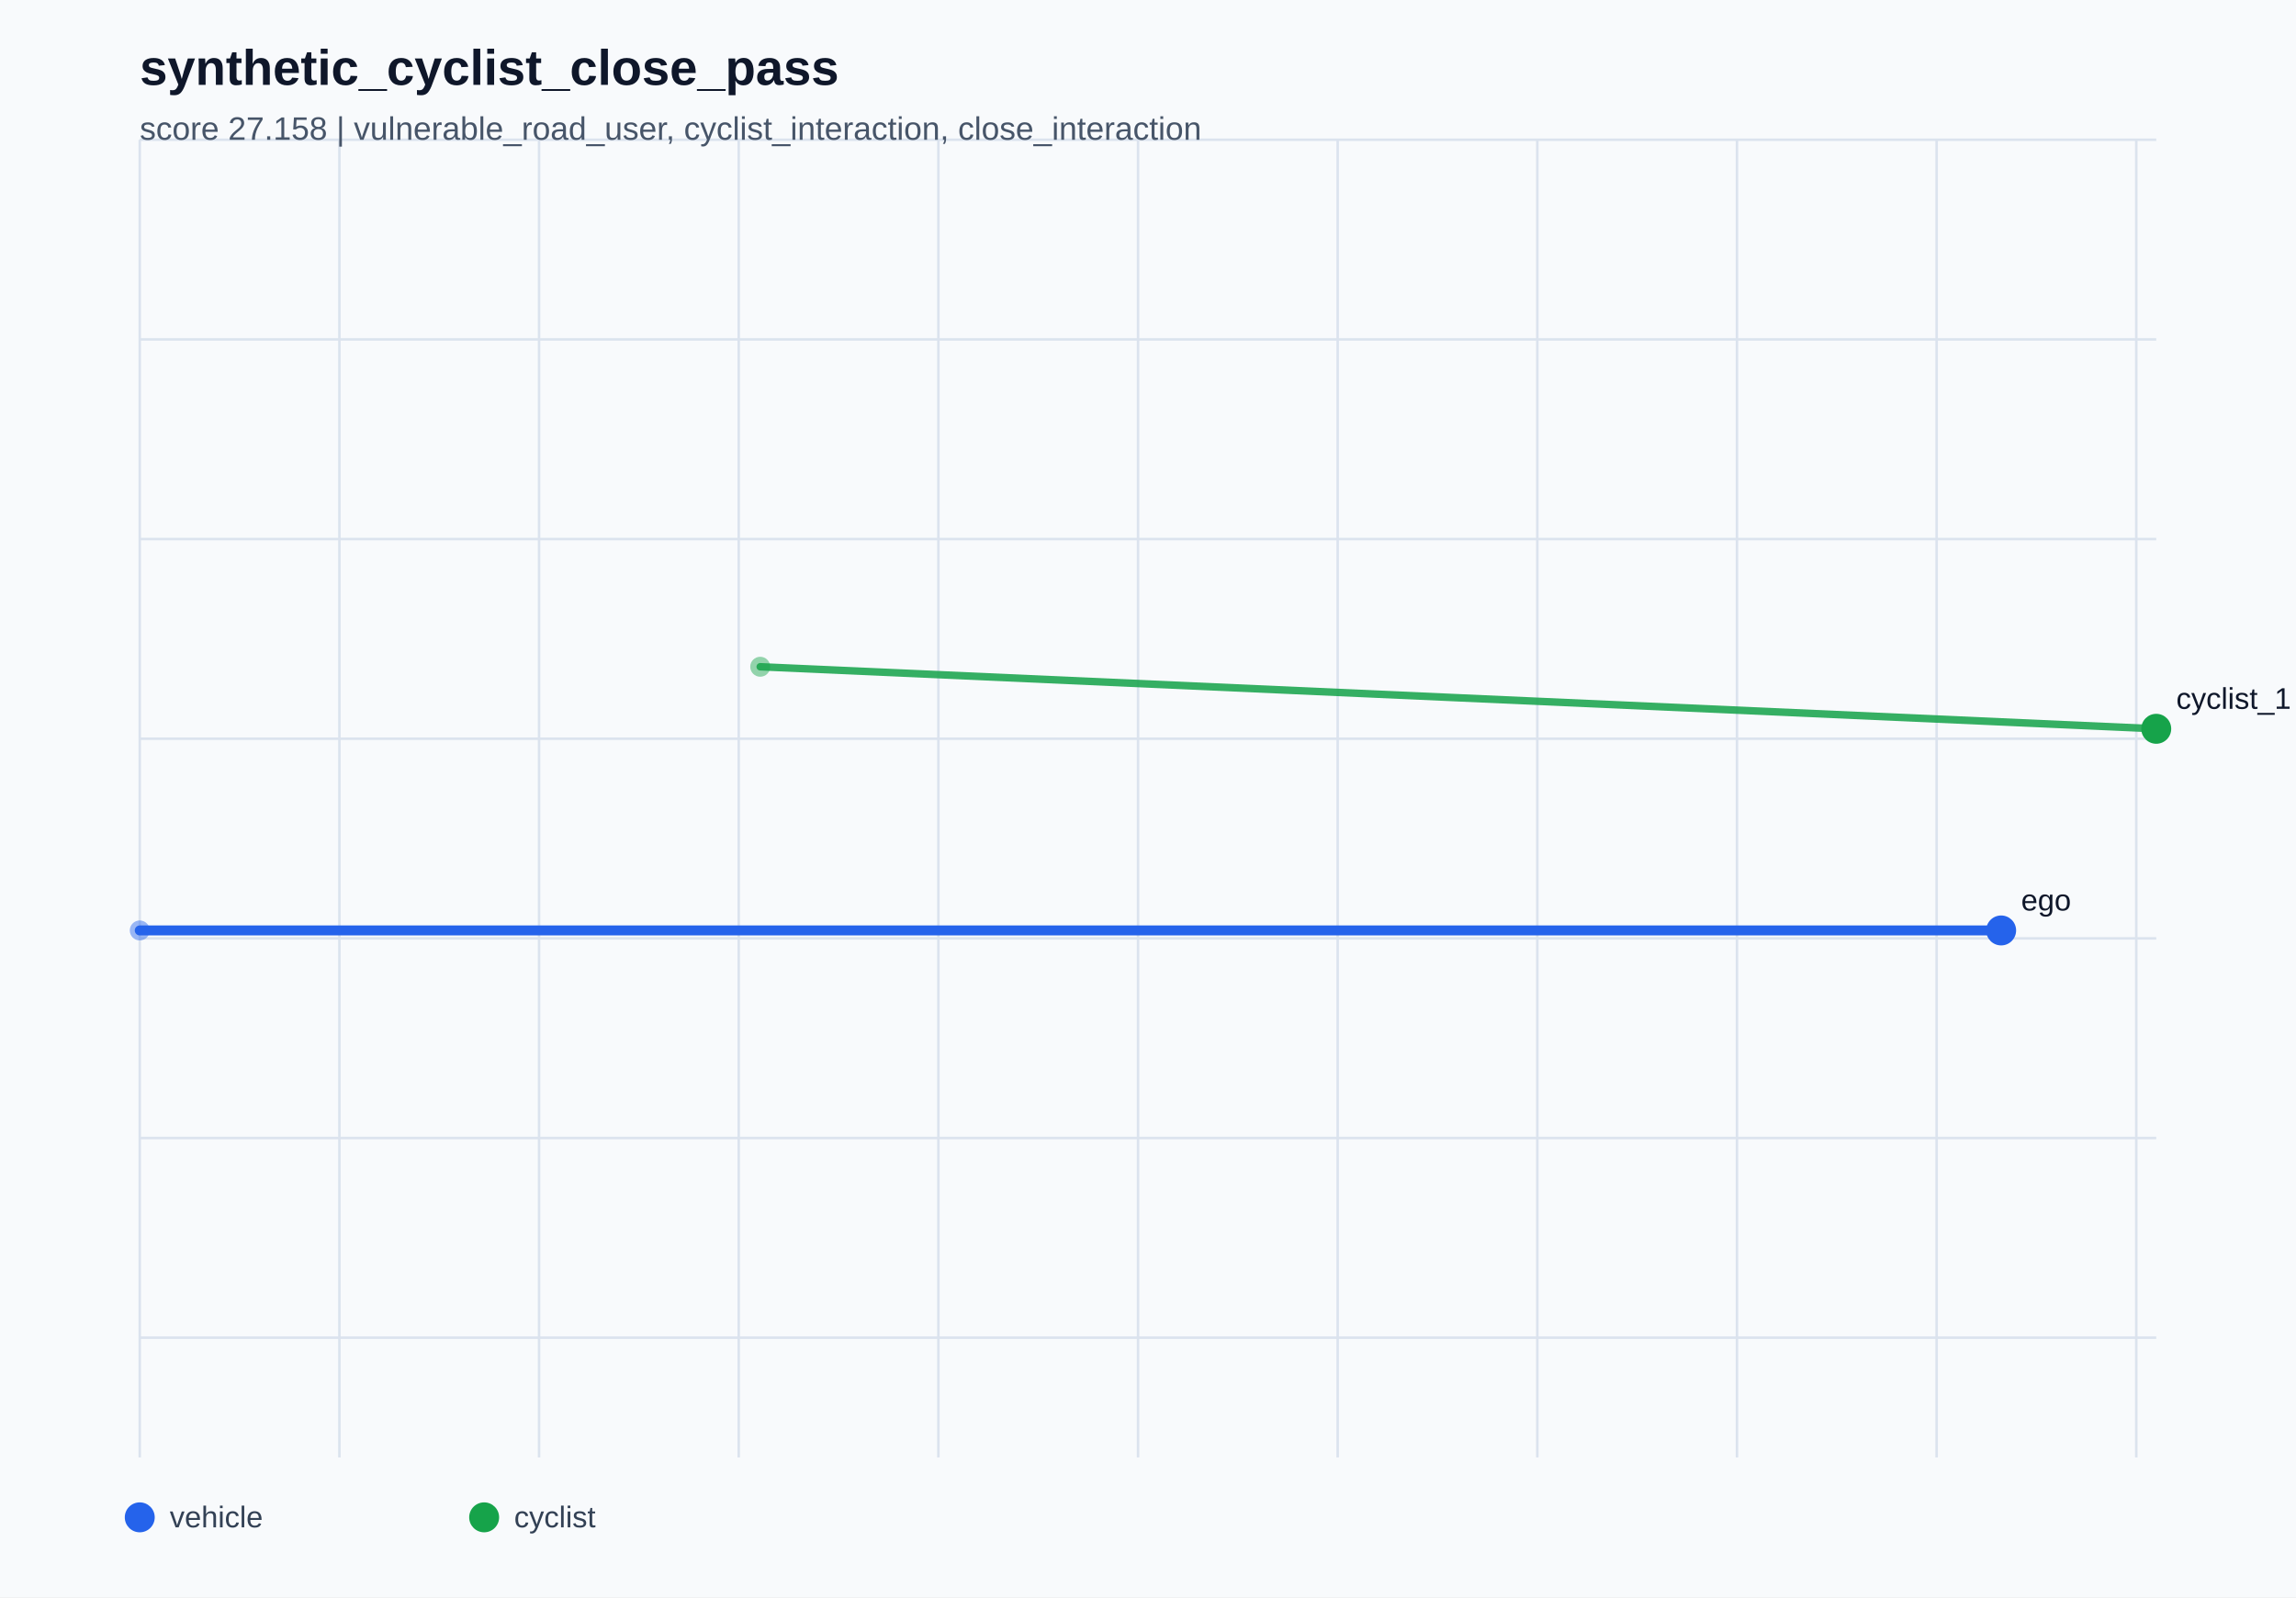
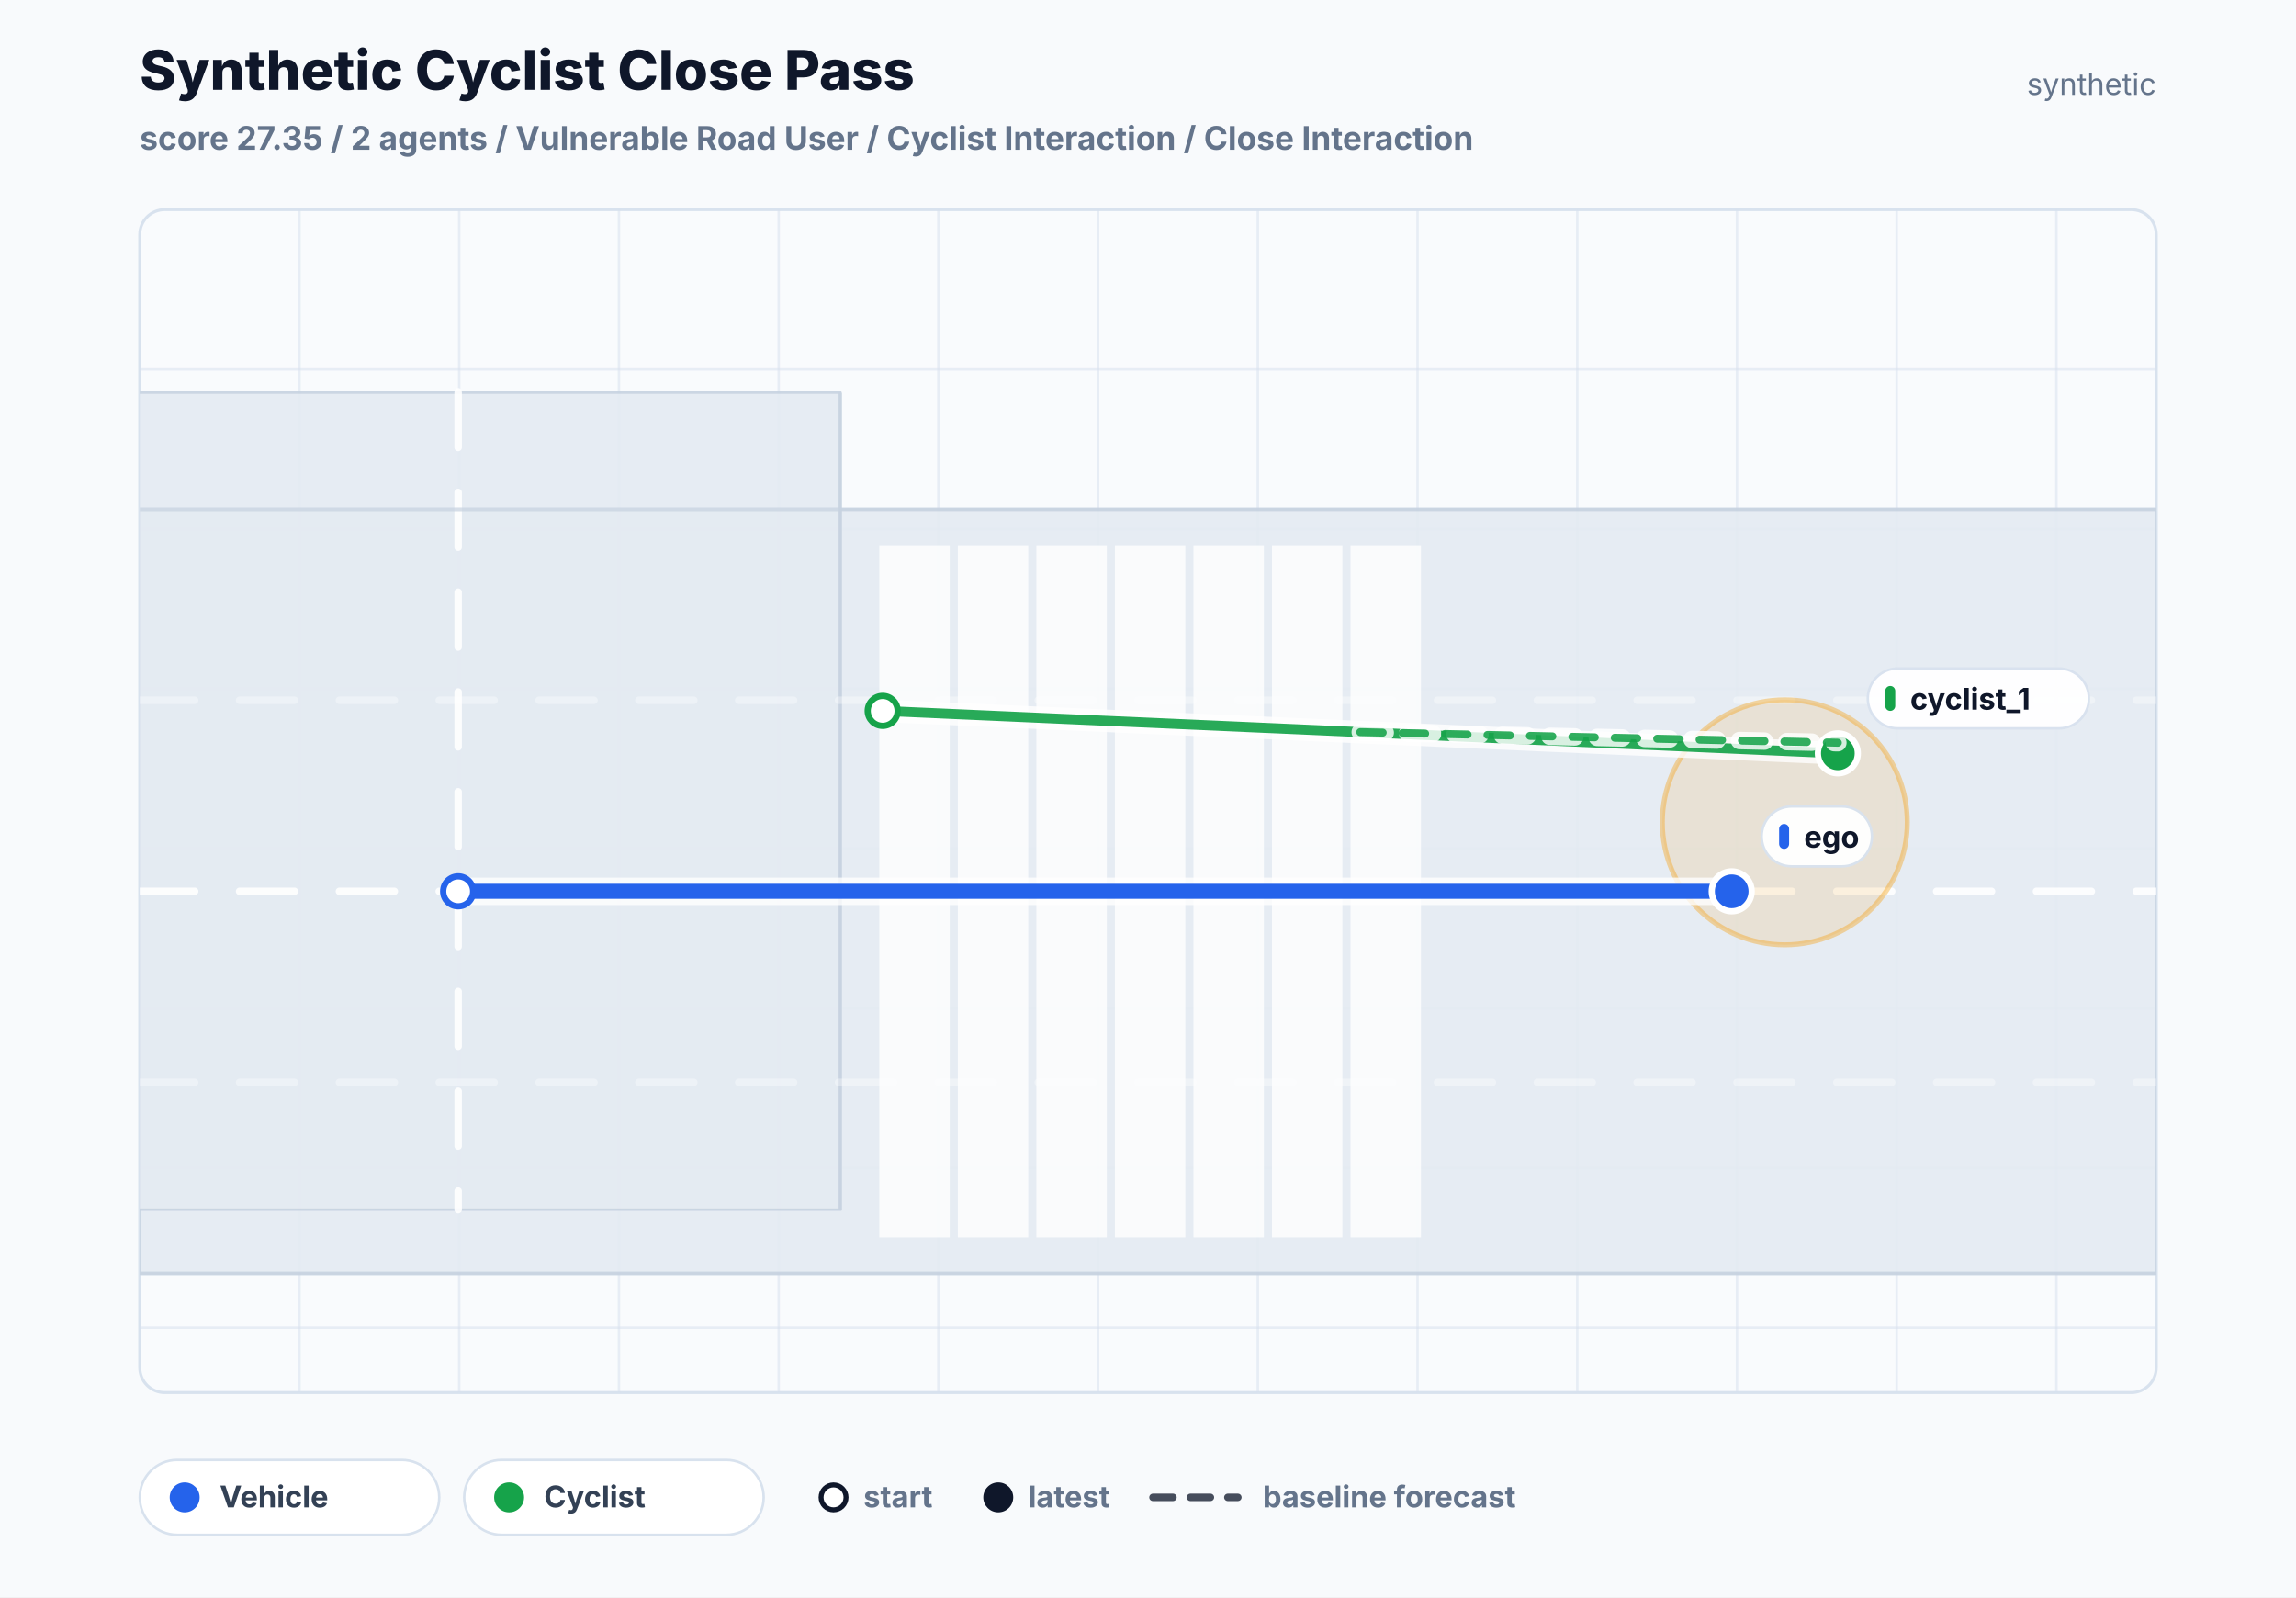
<svg xmlns="http://www.w3.org/2000/svg" width="920" height="640" viewBox="0 0 920 640" role="img">
+   <defs>
+     <clipPath id="scenario-plot-clip">
+       <rect x="56" y="84" width="808" height="474" rx="10" />
+     </clipPath>
+   </defs>
  <rect x="0" y="0" width="920" height="640" fill="#f8fafc" />
-   <line x1="56" y1="56" x2="56" y2="584" stroke="#dbe3ee" stroke-width="1" />
-   <line x1="136" y1="56" x2="136" y2="584" stroke="#dbe3ee" stroke-width="1" />
-   <line x1="216" y1="56" x2="216" y2="584" stroke="#dbe3ee" stroke-width="1" />
-   <line x1="296" y1="56" x2="296" y2="584" stroke="#dbe3ee" stroke-width="1" />
-   <line x1="376" y1="56" x2="376" y2="584" stroke="#dbe3ee" stroke-width="1" />
-   <line x1="456" y1="56" x2="456" y2="584" stroke="#dbe3ee" stroke-width="1" />
-   <line x1="536" y1="56" x2="536" y2="584" stroke="#dbe3ee" stroke-width="1" />
-   <line x1="616" y1="56" x2="616" y2="584" stroke="#dbe3ee" stroke-width="1" />
-   <line x1="696" y1="56" x2="696" y2="584" stroke="#dbe3ee" stroke-width="1" />
-   <line x1="776" y1="56" x2="776" y2="584" stroke="#dbe3ee" stroke-width="1" />
-   <line x1="856" y1="56" x2="856" y2="584" stroke="#dbe3ee" stroke-width="1" />
-   <line x1="56" y1="56" x2="864" y2="56" stroke="#dbe3ee" stroke-width="1" />
-   <line x1="56" y1="136" x2="864" y2="136" stroke="#dbe3ee" stroke-width="1" />
-   <line x1="56" y1="216" x2="864" y2="216" stroke="#dbe3ee" stroke-width="1" />
-   <line x1="56" y1="296" x2="864" y2="296" stroke="#dbe3ee" stroke-width="1" />
-   <line x1="56" y1="376" x2="864" y2="376" stroke="#dbe3ee" stroke-width="1" />
-   <line x1="56" y1="456" x2="864" y2="456" stroke="#dbe3ee" stroke-width="1" />
-   <line x1="56" y1="536" x2="864" y2="536" stroke="#dbe3ee" stroke-width="1" />
-   <text x="56" y="34" fill="#0f172a" font-size="20" font-family="Arial, sans-serif" font-weight="700">synthetic_cyclist_close_pass</text>
-   <text x="56" y="56" fill="#475569" font-size="13" font-family="Arial, sans-serif">score 27.158 | vulnerable_road_user, cyclist_interaction, close_interaction</text>
-   <circle cx="56" cy="608" r="6" fill="#2563eb" />
-   <text x="68" y="612" fill="#334155" font-size="12" font-family="Arial, sans-serif">vehicle</text>
-   <circle cx="194" cy="608" r="6" fill="#16a34a" />
-   <text x="206" y="612" fill="#334155" font-size="12" font-family="Arial, sans-serif">cyclist</text>
-   <polyline points="56.00,372.83 428.92,372.83 801.85,372.83" fill="none" stroke="#2563eb" stroke-width="4" stroke-linecap="round" stroke-linejoin="round" opacity="1.0" />
-   <circle cx="56.00" cy="372.83" r="4" fill="#2563eb" opacity="0.45" />
-   <circle cx="801.85" cy="372.83" r="6" fill="#2563eb" />
-   <text x="809.85" y="364.83" fill="#0f172a" font-size="12" font-family="Arial, sans-serif">ego</text>
-   <polyline points="304.62,267.17 584.31,279.60 864.00,292.03" fill="none" stroke="#16a34a" stroke-width="3" stroke-linecap="round" stroke-linejoin="round" opacity="0.86" />
-   <circle cx="304.62" cy="267.17" r="4" fill="#16a34a" opacity="0.45" />
-   <circle cx="864.00" cy="292.03" r="6" fill="#16a34a" />
-   <text x="872.00" y="284.03" fill="#0f172a" font-size="12" font-family="Arial, sans-serif">cyclist_1</text>
+   <text x="56" y="36" fill="#0f172a" font-size="22" font-family="Inter, Arial, sans-serif" font-weight="800">Synthetic Cyclist Close Pass</text>
+   <text x="56" y="60" fill="#64748b" font-size="13" font-family="Inter, Arial, sans-serif" font-weight="650">score 27.35 / 2 agents / Vulnerable Road User / Cyclist Interaction / Close Interaction</text>
+   <text x="864" y="38" fill="#64748b" font-size="12" font-family="Inter, Arial, sans-serif" text-anchor="end">synthetic</text>
+   <rect x="56" y="84" width="808" height="474" rx="10" fill="#f9fbfd" stroke="#d8e2ee" stroke-width="1.2" />
+   <g clip-path="url(#scenario-plot-clip)">
+     <line x1="120" y1="84" x2="120" y2="558" stroke="#d7e1ee" stroke-width="1" opacity="0.52" />
+     <line x1="184" y1="84" x2="184" y2="558" stroke="#d7e1ee" stroke-width="1" opacity="0.52" />
+     <line x1="248" y1="84" x2="248" y2="558" stroke="#d7e1ee" stroke-width="1" opacity="0.52" />
+     <line x1="312" y1="84" x2="312" y2="558" stroke="#d7e1ee" stroke-width="1" opacity="0.52" />
+     <line x1="376" y1="84" x2="376" y2="558" stroke="#d7e1ee" stroke-width="1" opacity="0.52" />
+     <line x1="440" y1="84" x2="440" y2="558" stroke="#d7e1ee" stroke-width="1" opacity="0.52" />
+     <line x1="504" y1="84" x2="504" y2="558" stroke="#d7e1ee" stroke-width="1" opacity="0.52" />
+     <line x1="568" y1="84" x2="568" y2="558" stroke="#d7e1ee" stroke-width="1" opacity="0.52" />
+     <line x1="632" y1="84" x2="632" y2="558" stroke="#d7e1ee" stroke-width="1" opacity="0.52" />
+     <line x1="696" y1="84" x2="696" y2="558" stroke="#d7e1ee" stroke-width="1" opacity="0.52" />
+     <line x1="760" y1="84" x2="760" y2="558" stroke="#d7e1ee" stroke-width="1" opacity="0.52" />
+     <line x1="824" y1="84" x2="824" y2="558" stroke="#d7e1ee" stroke-width="1" opacity="0.52" />
+     <line x1="56" y1="148" x2="864" y2="148" stroke="#d7e1ee" stroke-width="1" opacity="0.52" />
+     <line x1="56" y1="212" x2="864" y2="212" stroke="#d7e1ee" stroke-width="1" opacity="0.52" />
+     <line x1="56" y1="276" x2="864" y2="276" stroke="#d7e1ee" stroke-width="1" opacity="0.52" />
+     <line x1="56" y1="340" x2="864" y2="340" stroke="#d7e1ee" stroke-width="1" opacity="0.52" />
+     <line x1="56" y1="404" x2="864" y2="404" stroke="#d7e1ee" stroke-width="1" opacity="0.52" />
+     <line x1="56" y1="468" x2="864" y2="468" stroke="#d7e1ee" stroke-width="1" opacity="0.52" />
+     <line x1="56" y1="532" x2="864" y2="532" stroke="#d7e1ee" stroke-width="1" opacity="0.52" />
+     <rect x="56.00" y="204.05" width="808.00" height="306.19" fill="#e4eaf2" stroke="#c7d3e1" stroke-width="1" opacity="0.92" />
+     <rect x="30.48" y="157.27" width="306.19" height="327.45" fill="#e4eaf2" stroke="#c7d3e1" stroke-width="1" opacity="0.92" />
+     <line x1="56.00" y1="357.15" x2="864.00" y2="357.15" stroke="#ffffff" stroke-width="3" stroke-linecap="round" stroke-dasharray="22 18" opacity="0.88" />
+     <line x1="183.58" y1="157.27" x2="183.58" y2="484.73" stroke="#ffffff" stroke-width="3" stroke-linecap="round" stroke-dasharray="22 18" opacity="0.88" />
+     <line x1="56.00" y1="204.05" x2="864.00" y2="204.05" stroke="#c7d3e1" stroke-width="1.5" opacity="0.72" />
+     <line x1="56.00" y1="510.24" x2="864.00" y2="510.24" stroke="#c7d3e1" stroke-width="1.5" opacity="0.72" />
+     <line x1="30.48" y1="157.27" x2="30.48" y2="484.73" stroke="#c7d3e1" stroke-width="1.5" opacity="0.72" />
+     <line x1="336.67" y1="157.27" x2="336.67" y2="484.73" stroke="#c7d3e1" stroke-width="1.5" opacity="0.72" />
+     <line x1="56.00" y1="280.60" x2="864.00" y2="280.60" stroke="#ffffff" stroke-width="3" stroke-linecap="round" stroke-dasharray="22 18" opacity="0.35" />
+     <line x1="56.00" y1="433.69" x2="864.00" y2="433.69" stroke="#ffffff" stroke-width="3" stroke-linecap="round" stroke-dasharray="22 18" opacity="0.35" />
+     <rect x="352.83" y="218.94" width="27.22" height="276.42" fill="#ffffff" stroke="#ffffff" stroke-width="1" opacity="0.78" />
+     <rect x="384.30" y="218.94" width="27.22" height="276.42" fill="#ffffff" stroke="#ffffff" stroke-width="1" opacity="0.78" />
+     <rect x="415.77" y="218.94" width="27.22" height="276.42" fill="#ffffff" stroke="#ffffff" stroke-width="1" opacity="0.78" />
+     <rect x="447.24" y="218.94" width="27.22" height="276.42" fill="#ffffff" stroke="#ffffff" stroke-width="1" opacity="0.78" />
+     <rect x="478.71" y="218.94" width="27.22" height="276.42" fill="#ffffff" stroke="#ffffff" stroke-width="1" opacity="0.78" />
+     <rect x="510.18" y="218.94" width="27.22" height="276.42" fill="#ffffff" stroke="#ffffff" stroke-width="1" opacity="0.78" />
+     <rect x="541.65" y="218.94" width="27.22" height="276.42" fill="#ffffff" stroke="#ffffff" stroke-width="1" opacity="0.78" />
+     <circle cx="715.16" cy="329.51" r="49.08" fill="#f59e0b" opacity="0.13" />
+     <circle cx="715.16" cy="329.51" r="49.08" fill="none" stroke="#f59e0b" stroke-width="2" opacity="0.38" />
+     <g class="track track-vehicle">
+       <polyline points="183.58,357.15 438.74,357.15 693.89,357.15" fill="none" stroke="#ffffff" stroke-width="11" stroke-linecap="round" stroke-linejoin="round" opacity="0.78" />
+       <polyline points="183.58,357.15 438.74,357.15 693.89,357.15" fill="none" stroke="#2563eb" stroke-width="6" stroke-linecap="round" stroke-linejoin="round" opacity="1.0" />
+       <circle cx="183.58" cy="357.15" r="6" fill="#ffffff" stroke="#2563eb" stroke-width="2.5" />
+       <circle cx="693.89" cy="357.15" r="8" fill="#2563eb" stroke="#ffffff" stroke-width="2.5" />
+       <rect x="705.89" y="323.15" width="44.20" height="24.00" rx="12" fill="#ffffff" stroke="#d8e2ee" opacity="0.96" />
+       <rect x="712.89" y="330.15" width="4" height="10" rx="2" fill="#2563eb" />
+       <text x="722.89" y="339.65" fill="#0f172a" font-size="12" font-family="Inter, Arial, sans-serif" font-weight="750">ego</text>
+     </g>
+     <g class="track track-cyclist">
+       <polyline points="353.68,284.85 545.05,293.36 736.42,301.86" fill="none" stroke="#ffffff" stroke-width="9" stroke-linecap="round" stroke-linejoin="round" opacity="0.78" />
+       <polyline points="353.68,284.85 545.05,293.36 736.42,301.86" fill="none" stroke="#16a34a" stroke-width="4" stroke-linecap="round" stroke-linejoin="round" opacity="0.92" />
+       <circle cx="353.68" cy="284.85" r="6" fill="#ffffff" stroke="#16a34a" stroke-width="2.5" />
+       <circle cx="736.42" cy="301.86" r="8" fill="#16a34a" stroke="#ffffff" stroke-width="2.5" />
+       <rect x="748.42" y="267.86" width="88.60" height="24.00" rx="12" fill="#ffffff" stroke="#d8e2ee" opacity="0.96" />
+       <rect x="755.42" y="274.86" width="4" height="10" rx="2" fill="#16a34a" />
+       <text x="765.42" y="284.36" fill="#0f172a" font-size="12" font-family="Inter, Arial, sans-serif" font-weight="750">cyclist_1</text>
+     </g>
+     <g class="baseline-prediction prediction-cyclist">
+       <polyline points="545.05,293.36 736.42,297.61" fill="none" stroke="#ffffff" stroke-width="7" stroke-linecap="round" stroke-linejoin="round" stroke-dasharray="10 9" opacity="0.82" />
+       <polyline points="545.05,293.36 736.42,297.61" fill="none" stroke="#16a34a" stroke-width="3.2" stroke-linecap="round" stroke-linejoin="round" stroke-dasharray="9 8" opacity="0.88" />
+     </g>
+   </g>
+   <rect x="56" y="585" width="120" height="30" rx="15" fill="#ffffff" stroke="#d8e2ee" />
+   <circle cx="74" cy="600" r="6" fill="#2563eb" />
+   <text x="88" y="604" fill="#334155" font-size="12" font-family="Inter, Arial, sans-serif" font-weight="700">Vehicle</text>
+   <rect x="186" y="585" width="120" height="30" rx="15" fill="#ffffff" stroke="#d8e2ee" />
+   <circle cx="204" cy="600" r="6" fill="#16a34a" />
+   <text x="218" y="604" fill="#334155" font-size="12" font-family="Inter, Arial, sans-serif" font-weight="700">Cyclist</text>
+   <circle cx="334" cy="600" r="5" fill="#ffffff" stroke="#0f172a" stroke-width="2" />
+   <circle cx="400" cy="600" r="6" fill="#0f172a" />
+   <text x="346" y="604" fill="#64748b" font-size="12" font-family="Inter, Arial, sans-serif" font-weight="700">start</text>
+   <text x="412" y="604" fill="#64748b" font-size="12" font-family="Inter, Arial, sans-serif" font-weight="700">latest</text>
+   <line x1="462" y1="600" x2="496" y2="600" stroke="#0f172a" stroke-width="3" stroke-linecap="round" stroke-dasharray="8 7" opacity="0.76" />
+   <text x="506" y="604" fill="#64748b" font-size="12" font-family="Inter, Arial, sans-serif" font-weight="700">baseline forecast</text>
</svg>
